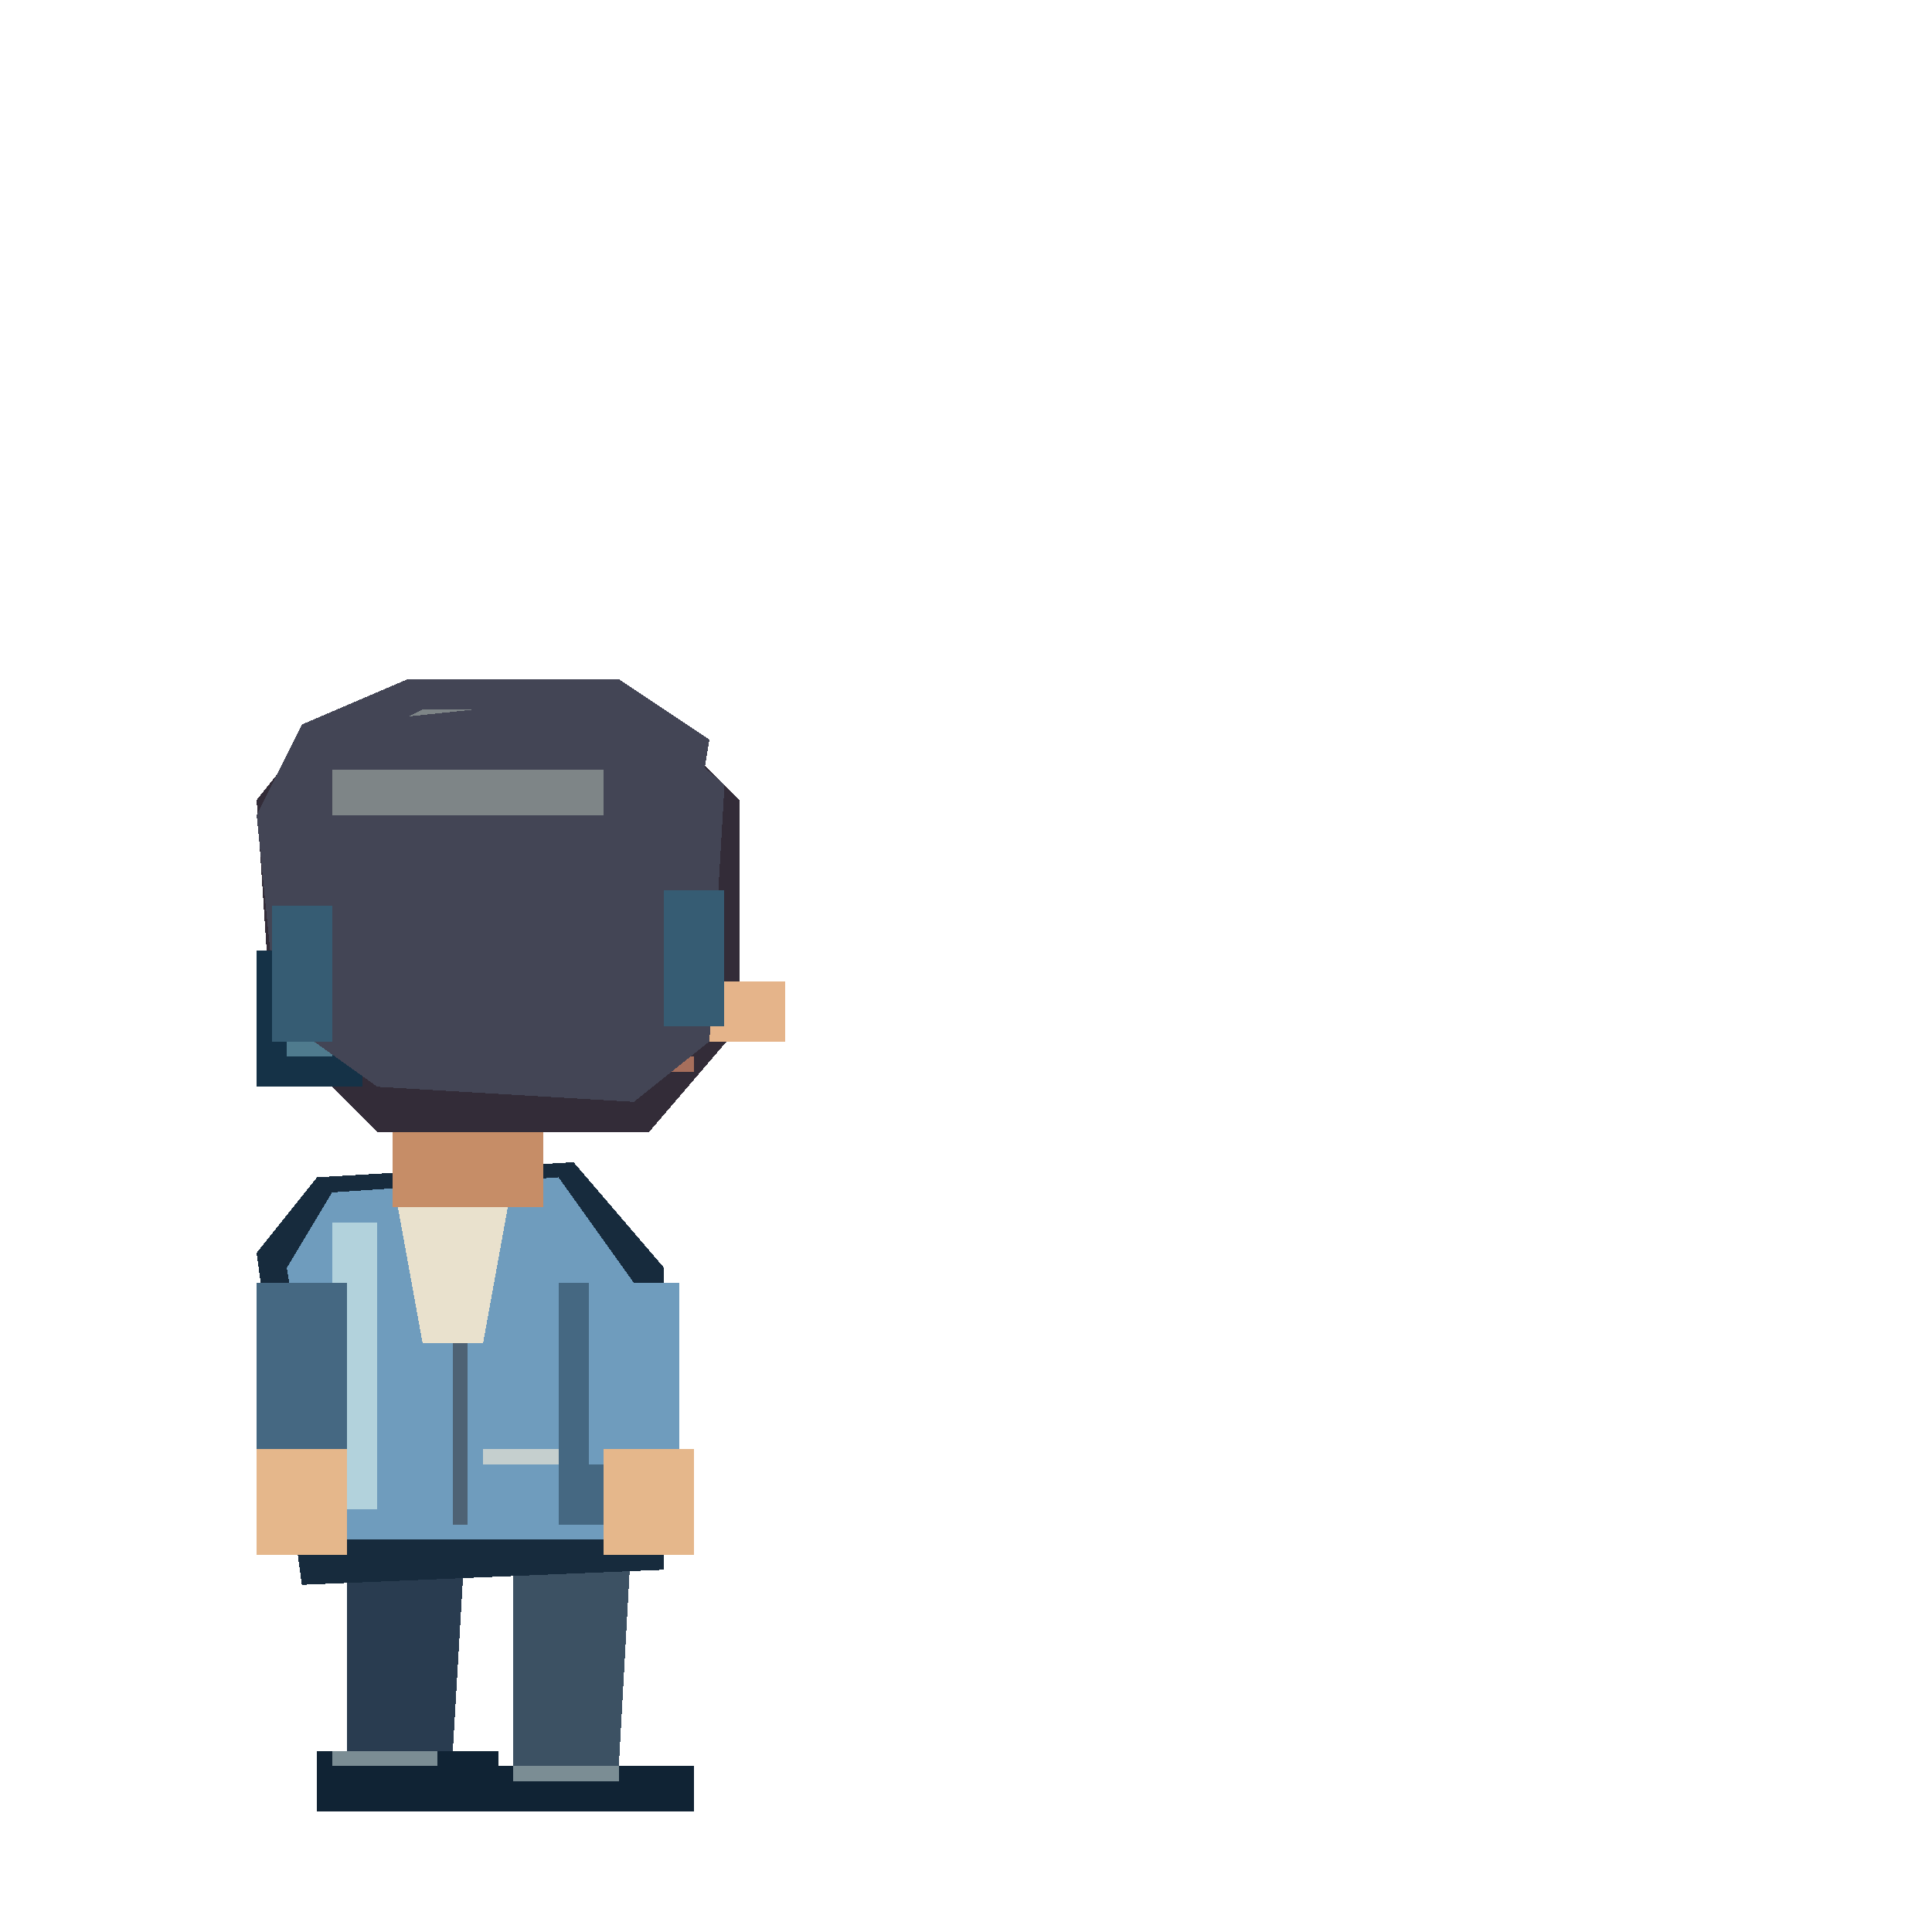
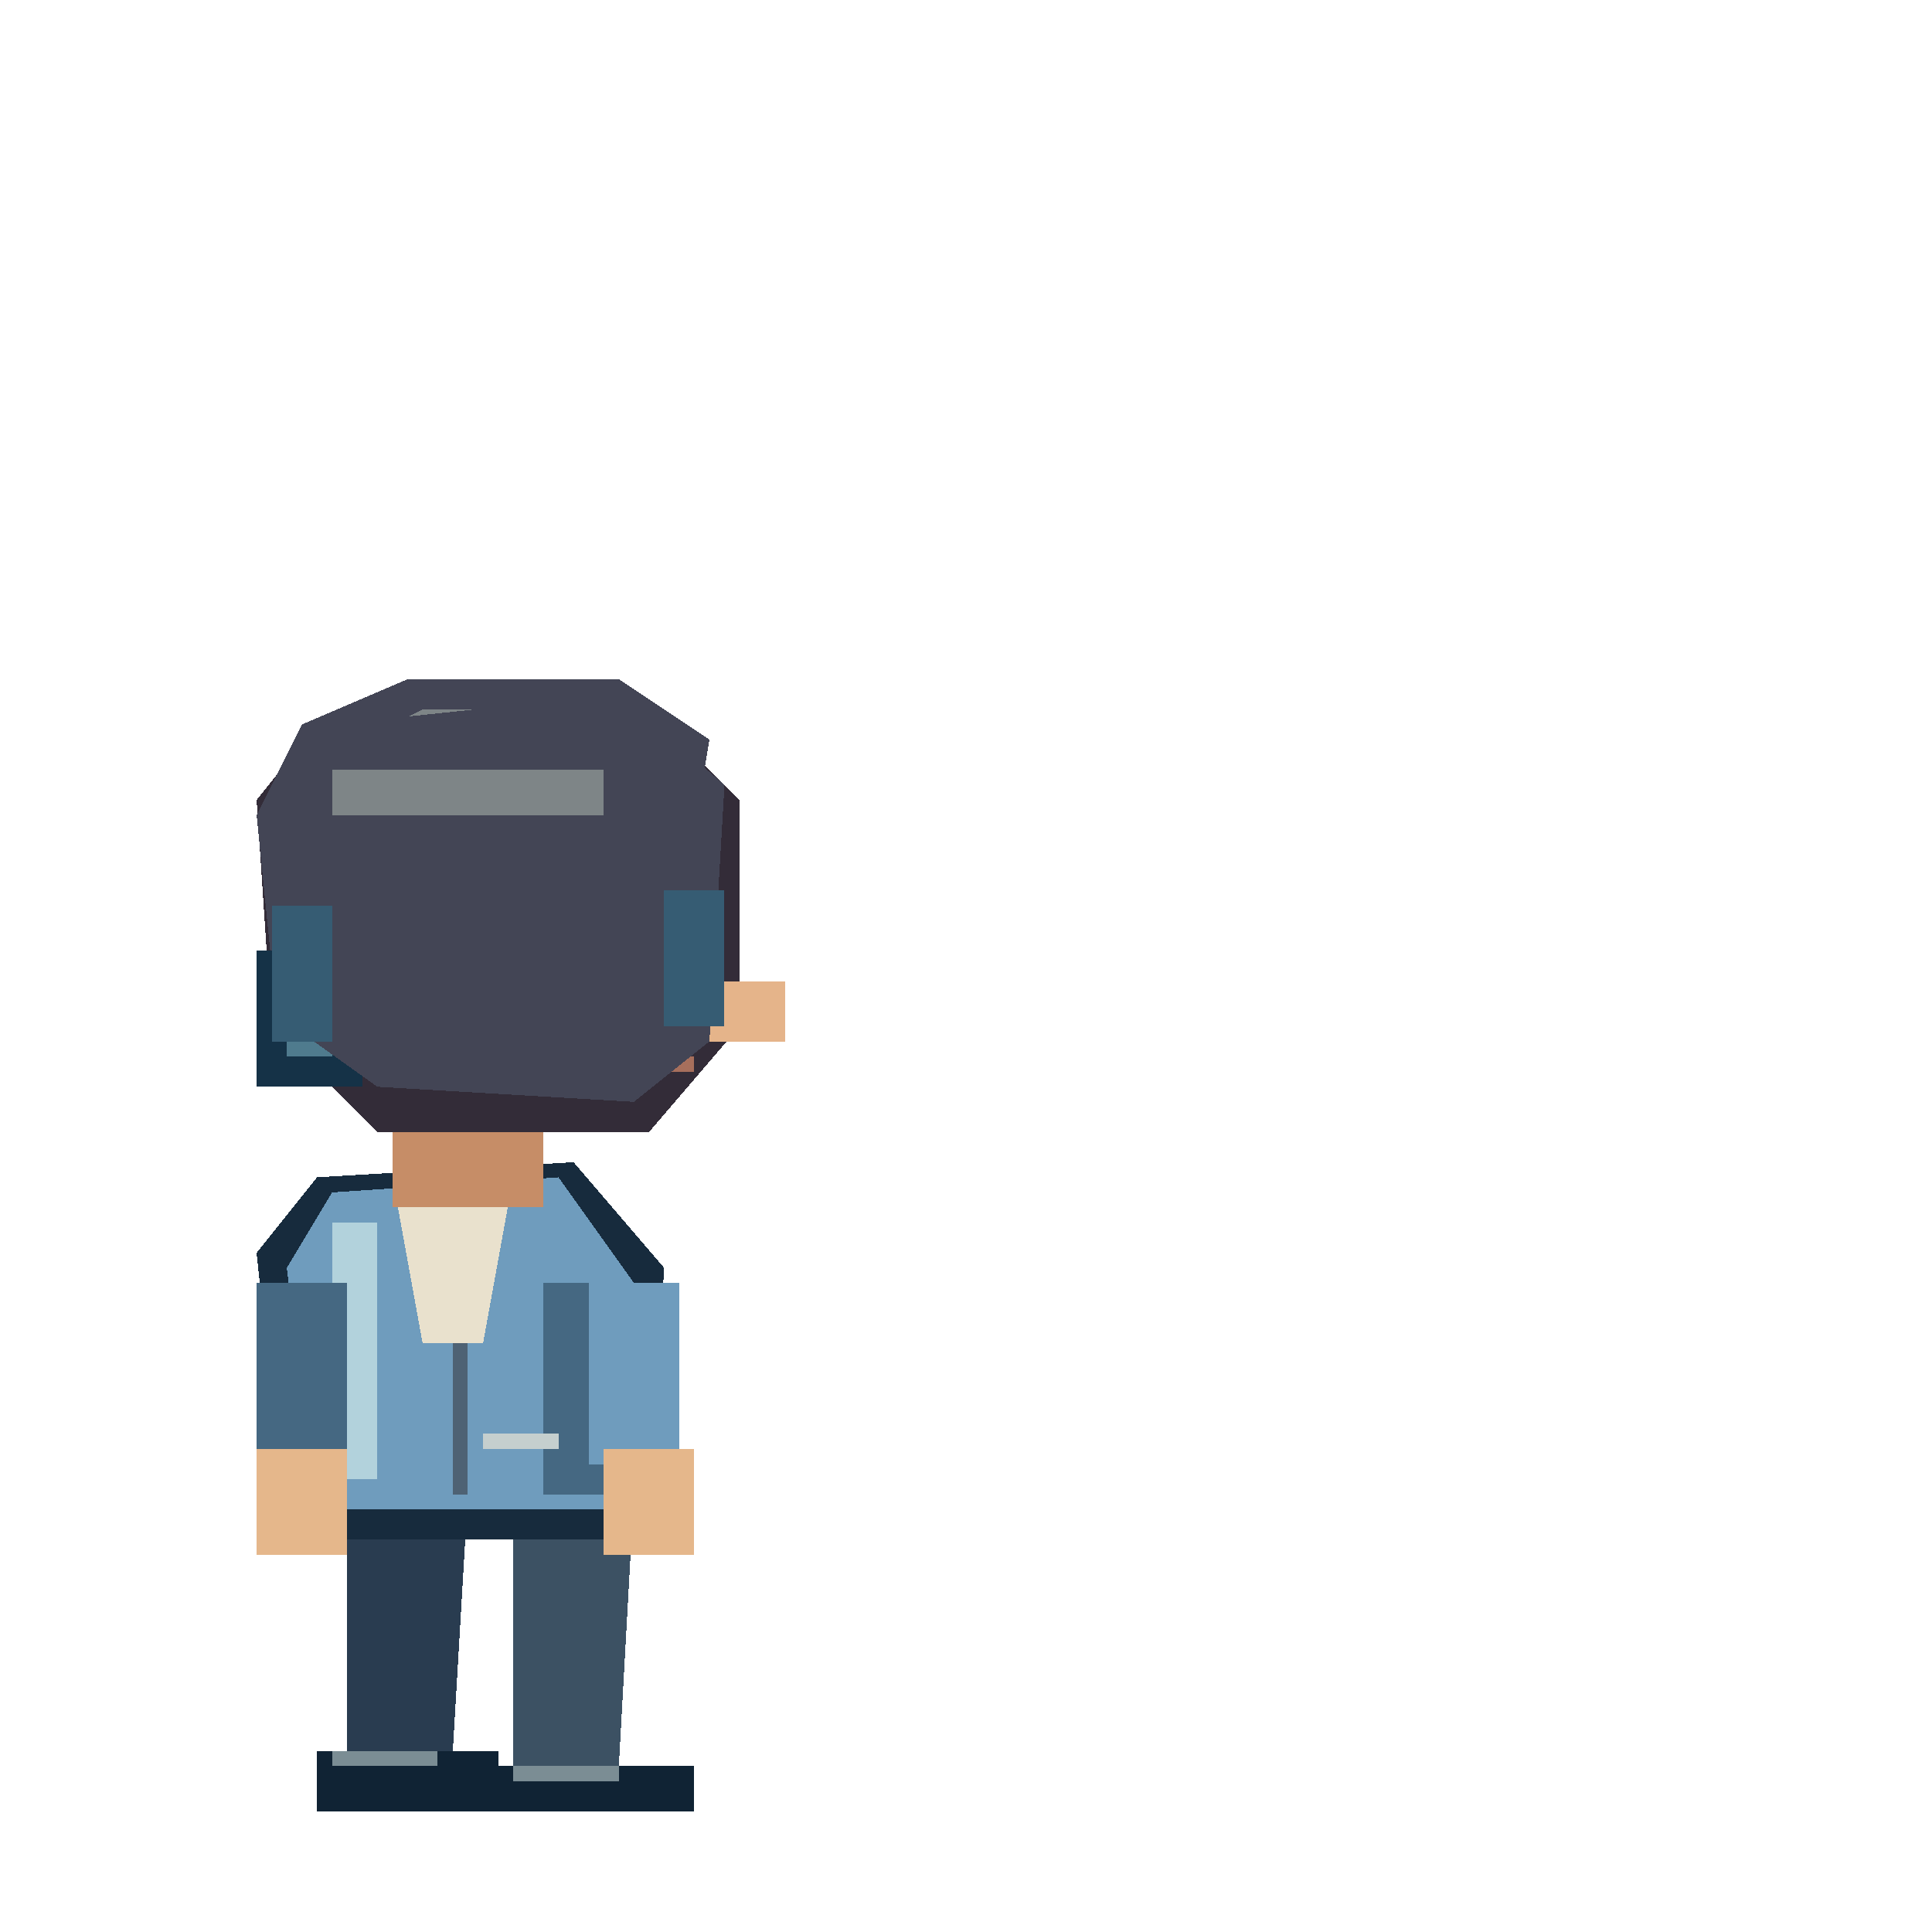
<svg xmlns="http://www.w3.org/2000/svg" width="128" height="128" viewBox="0 0 128 128" shape-rendering="crispEdges">
  <polygon points="23,99 31,99 30,116 23,116" fill="#293c50" />
  <polygon points="34,99 42,99 41,117 34,117" fill="#3c5163" />
  <rect x="21" y="116" width="12" height="4" fill="#102334" />
  <rect x="33" y="117" width="13" height="3" fill="#102334" />
  <rect x="22" y="116" width="7" height="1" fill="#7b8d94" />
  <rect x="34" y="117" width="7" height="1" fill="#7b8d94" />
-   <polygon points="21,78 38,77 44,84 44,104 20,105 17,83" fill="#172b3d" />
-   <polygon points="22,79 37,78 42,85 41,102 22,102 19,84" fill="#6f9cbd" />
-   <rect x="22" y="81" width="3" height="19" fill="#b2d2dc" />
-   <rect x="37" y="85" width="4" height="16" fill="#456882" />
+   <polygon points="21,78 38,77 44,84 43,102 19,102 17,83" fill="#172b3d" />
+   <polygon points="22,79 37,78 42,85 40,100 21,100 19,84" fill="#6f9cbd" />
+   <rect x="22" y="81" width="3" height="17" fill="#b2d2dc" />
+   <rect x="36" y="85" width="4" height="14" fill="#456882" />
  <polygon points="26,78 34,78 32,89 28,89" fill="#e9e1cd" />
-   <rect x="30" y="89" width="1" height="12" fill="#4e6274" />
-   <rect x="32" y="96" width="5" height="1" fill="#c5cfce" />
+   <rect x="30" y="89" width="1" height="10" fill="#4e6274" />
+   <rect x="32" y="95" width="5" height="1" fill="#c5cfce" />
  <rect x="26" y="72" width="10" height="8" fill="#c68d67" />
  <polygon points="17,53 21,48 43,47 49,53 49,68 43,75 25,75 18,68" fill="#332c38" />
  <polygon points="23,53 43,51 47,56 47,68 42,73 27,72 23,67" fill="#d6a078" />
  <polygon points="27,55 43,53 46,57 46,68 40,71 29,69" fill="#f0c69a" />
  <rect x="43" y="61" width="3" height="3" fill="#1d2e3e" />
  <rect x="44" y="61" width="1" height="1" fill="#d7e0d4" />
  <rect x="47" y="65" width="5" height="4" fill="#e5b48a" />
  <rect x="40" y="70" width="6" height="1" fill="#a76f5c" />
  <rect x="25" y="63" width="5" height="8" fill="#bc845f" />
  <rect x="26" y="63" width="3" height="5" fill="#e6b68a" />
  <polygon points="17,54 20,48 27,45 41,45 47,49 46,55 34,53 28,59 25,66 18,64" fill="#434555" />
  <polygon points="20,51 28,47 41,47 44,50 31,49 24,53" fill="#7e8587" />
  <rect x="20" y="54" width="3" height="7" fill="#6e4843" />
  <rect x="25" y="48" width="8" height="1" fill="#b68160" />
  <rect x="18" y="56" width="3" height="12" fill="#7da3af" />
  <rect x="17" y="63" width="7" height="9" fill="#153247" />
  <rect x="19" y="64" width="3" height="6" fill="#4f7b8e" />
  <rect x="17" y="85" width="6" height="12" fill="#456882" />
  <rect x="17" y="96" width="6" height="7" fill="#e5b78b" />
  <rect x="39" y="85" width="6" height="12" fill="#6f9cbd" />
  <rect x="40" y="96" width="6" height="7" fill="#e5b78b" />
  <polygon points="18,54 22,48 41,46 48,52 47,69 42,73 25,72 18,67" fill="#434555" />
  <rect x="22" y="51" width="18" height="3" fill="#7e8587" />
  <rect x="18" y="60" width="4" height="9" fill="#365c73" />
  <rect x="44" y="59" width="4" height="9" fill="#365c73" />
</svg>
